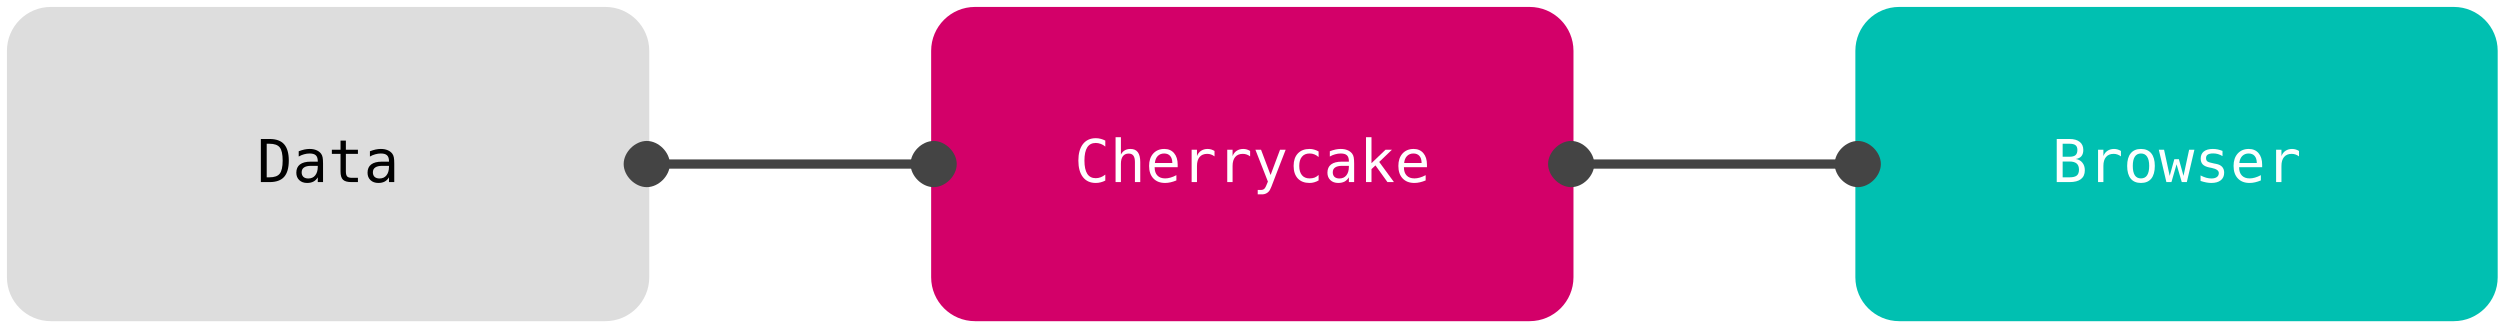
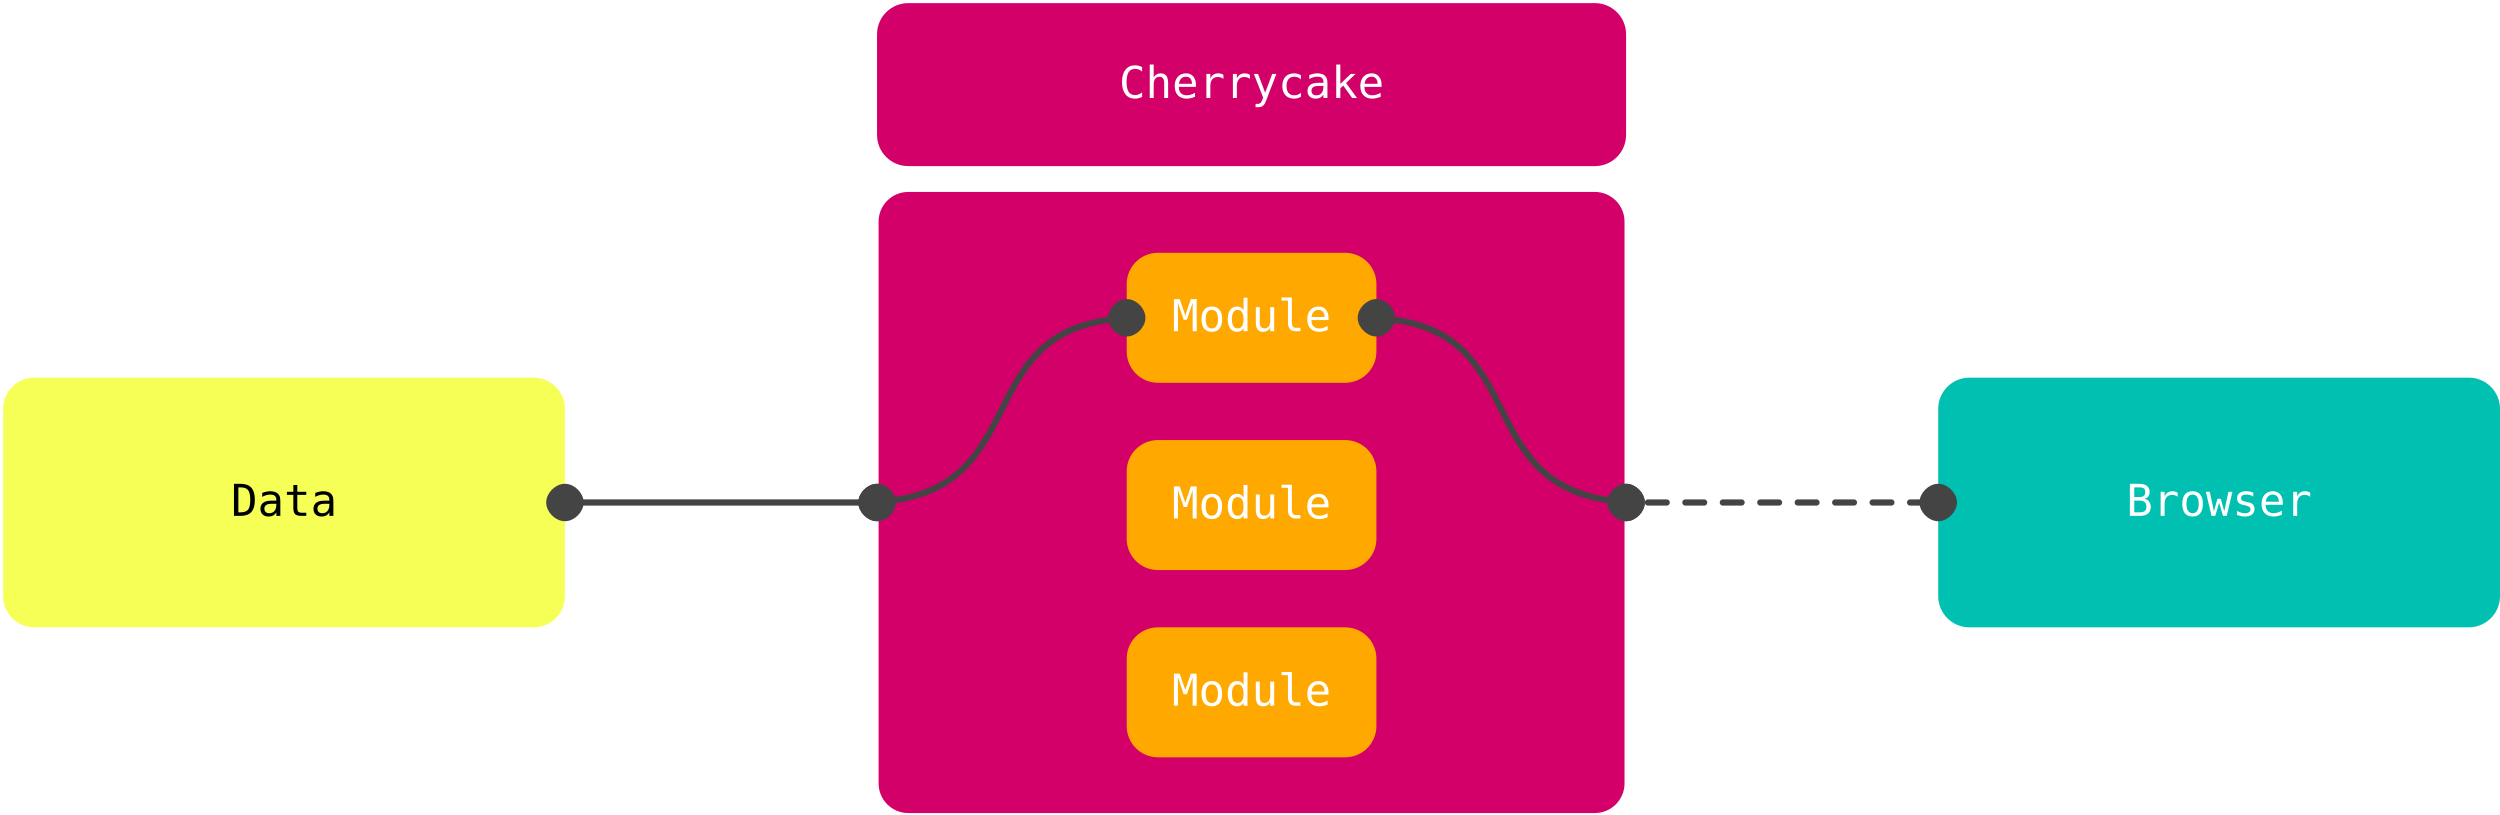
- <svg xmlns="http://www.w3.org/2000/svg" xmlns:xlink="http://www.w3.org/1999/xlink" width="541pt" height="70pt" viewBox="0 0 541 70" version="1.1">
+ <svg xmlns="http://www.w3.org/2000/svg" xmlns:xlink="http://www.w3.org/1999/xlink" width="801pt" height="261pt" viewBox="0 0 801 261" version="1.1">
  <defs>
    <g>
      <symbol overflow="visible" id="glyph0-0">
-         <path style="stroke:none;" d="M 0.656 2.266 L 0.656 -9.016 L 7.047 -9.016 L 7.047 2.266 Z M 1.375 1.547 L 6.344 1.547 L 6.344 -8.297 L 1.375 -8.297 Z M 1.375 1.547 " />
+         <path style="stroke:none;" d="M 0.719 2.5 L 0.719 -9.953 L 7.766 -9.953 L 7.766 2.5 Z M 1.516 1.703 L 6.984 1.703 L 6.984 -9.156 L 1.516 -9.156 Z M 1.516 1.703 " />
      </symbol>
      <symbol overflow="visible" id="glyph0-1">
-         <path style="stroke:none;" d="M 2.312 -4.453 L 2.312 -1.031 L 3.797 -1.031 C 4.535 -1.031 5.062 -1.16 5.375 -1.422 C 5.688 -1.68 5.844 -2.102 5.844 -2.688 C 5.844 -3.289 5.676 -3.734 5.344 -4.016 C 5.008 -4.305 4.492 -4.453 3.797 -4.453 Z M 2.312 -8.297 L 2.312 -5.484 L 3.781 -5.484 C 4.383 -5.484 4.82 -5.598 5.094 -5.828 C 5.363 -6.066 5.5 -6.441 5.5 -6.953 C 5.5 -7.43 5.363 -7.773 5.094 -7.984 C 4.832 -8.191 4.395 -8.297 3.781 -8.297 Z M 1.031 -9.328 L 3.797 -9.328 C 4.754 -9.328 5.488 -9.117 6 -8.703 C 6.52 -8.297 6.781 -7.711 6.781 -6.953 C 6.781 -6.391 6.645 -5.941 6.375 -5.609 C 6.102 -5.285 5.691 -5.082 5.141 -5 C 5.754 -4.906 6.234 -4.641 6.578 -4.203 C 6.93 -3.773 7.109 -3.227 7.109 -2.562 C 7.109 -1.719 6.828 -1.078 6.266 -0.641 C 5.711 -0.211 4.891 0 3.797 0 L 1.031 0 Z M 1.031 -9.328 " />
+         <path style="stroke:none;" d="M 2.547 -4.906 L 2.547 -1.141 L 4.188 -1.141 C 5 -1.141 5.578 -1.281 5.922 -1.562 C 6.266 -1.844 6.438 -2.312 6.438 -2.969 C 6.438 -3.633 6.254 -4.125 5.891 -4.438 C 5.523 -4.75 4.957 -4.906 4.188 -4.906 Z M 2.547 -9.141 L 2.547 -6.047 L 4.156 -6.047 C 4.832 -6.047 5.316 -6.172 5.609 -6.422 C 5.91 -6.68 6.062 -7.098 6.062 -7.672 C 6.062 -8.191 5.914 -8.566 5.625 -8.797 C 5.332 -9.023 4.844 -9.141 4.156 -9.141 Z M 1.141 -10.281 L 4.188 -10.281 C 5.238 -10.281 6.047 -10.051 6.609 -9.594 C 7.18 -9.145 7.469 -8.504 7.469 -7.672 C 7.469 -7.047 7.316 -6.551 7.016 -6.188 C 6.723 -5.82 6.273 -5.594 5.672 -5.5 C 6.348 -5.406 6.875 -5.117 7.25 -4.641 C 7.633 -4.16 7.828 -3.555 7.828 -2.828 C 7.828 -1.891 7.52 -1.18 6.906 -0.703 C 6.301 -0.234 5.395 0 4.188 0 L 1.141 0 Z M 1.141 -10.281 " />
      </symbol>
      <symbol overflow="visible" id="glyph0-2">
-         <path style="stroke:none;" d="M 7.219 -5.562 C 6.969 -5.75 6.719 -5.883 6.469 -5.969 C 6.219 -6.062 5.938 -6.109 5.625 -6.109 C 4.914 -6.109 4.367 -5.879 3.984 -5.422 C 3.609 -4.973 3.422 -4.328 3.422 -3.484 L 3.422 0 L 2.266 0 L 2.266 -7 L 3.422 -7 L 3.422 -5.625 C 3.609 -6.125 3.898 -6.504 4.297 -6.766 C 4.703 -7.035 5.176 -7.172 5.719 -7.172 C 6 -7.172 6.258 -7.133 6.5 -7.062 C 6.75 -6.988 6.988 -6.879 7.219 -6.734 Z M 7.219 -5.562 " />
+         <path style="stroke:none;" d="M 7.953 -6.125 C 7.68 -6.332 7.406 -6.484 7.125 -6.578 C 6.844 -6.68 6.535 -6.734 6.203 -6.734 C 5.41 -6.734 4.805 -6.484 4.391 -5.984 C 3.973 -5.492 3.766 -4.781 3.766 -3.844 L 3.766 0 L 2.5 0 L 2.5 -7.719 L 3.766 -7.719 L 3.766 -6.203 C 3.973 -6.754 4.297 -7.176 4.734 -7.469 C 5.18 -7.758 5.703 -7.906 6.297 -7.906 C 6.609 -7.906 6.898 -7.863 7.172 -7.781 C 7.441 -7.707 7.703 -7.586 7.953 -7.422 Z M 7.953 -6.125 " />
      </symbol>
      <symbol overflow="visible" id="glyph0-3">
-         <path style="stroke:none;" d="M 3.844 -6.188 C 3.258 -6.188 2.816 -5.957 2.516 -5.5 C 2.223 -5.051 2.078 -4.383 2.078 -3.5 C 2.078 -2.602 2.223 -1.926 2.516 -1.469 C 2.816 -1.02 3.258 -0.797 3.844 -0.797 C 4.438 -0.797 4.879 -1.02 5.172 -1.469 C 5.473 -1.926 5.625 -2.602 5.625 -3.5 C 5.625 -4.383 5.473 -5.051 5.172 -5.5 C 4.879 -5.957 4.438 -6.188 3.844 -6.188 Z M 3.844 -7.172 C 4.82 -7.172 5.566 -6.852 6.078 -6.219 C 6.586 -5.594 6.844 -4.688 6.844 -3.5 C 6.844 -2.301 6.586 -1.383 6.078 -0.75 C 5.566 -0.125 4.82 0.188 3.844 0.188 C 2.875 0.188 2.133 -0.125 1.625 -0.75 C 1.113 -1.383 0.859 -2.301 0.859 -3.5 C 0.859 -4.688 1.113 -5.594 1.625 -6.219 C 2.133 -6.852 2.875 -7.172 3.844 -7.172 Z M 3.844 -7.172 " />
+         <path style="stroke:none;" d="M 4.25 -6.828 C 3.602 -6.828 3.113 -6.578 2.781 -6.078 C 2.445 -5.578 2.281 -4.832 2.281 -3.844 C 2.281 -2.875 2.445 -2.133 2.781 -1.625 C 3.113 -1.125 3.602 -0.875 4.25 -0.875 C 4.895 -0.875 5.379 -1.125 5.703 -1.625 C 6.035 -2.133 6.203 -2.875 6.203 -3.844 C 6.203 -4.832 6.035 -5.578 5.703 -6.078 C 5.379 -6.578 4.895 -6.828 4.25 -6.828 Z M 4.25 -7.906 C 5.312 -7.906 6.125 -7.555 6.688 -6.859 C 7.258 -6.172 7.547 -5.164 7.547 -3.844 C 7.547 -2.531 7.266 -1.523 6.703 -0.828 C 6.141 -0.141 5.32 0.203 4.25 0.203 C 3.176 0.203 2.352 -0.141 1.781 -0.828 C 1.219 -1.523 0.938 -2.531 0.938 -3.844 C 0.938 -5.164 1.219 -6.172 1.781 -6.859 C 2.352 -7.555 3.176 -7.906 4.25 -7.906 Z M 4.25 -7.906 " />
      </symbol>
      <symbol overflow="visible" id="glyph0-4">
-         <path style="stroke:none;" d="M 0 -7 L 1.141 -7 L 2.359 -1.344 L 3.359 -4.953 L 4.344 -4.953 L 5.344 -1.344 L 6.562 -7 L 7.703 -7 L 6.062 0 L 4.969 0 L 3.844 -3.844 L 2.734 0 L 1.641 0 Z M 0 -7 " />
+         <path style="stroke:none;" d="M 0 -7.719 L 1.25 -7.719 L 2.594 -1.484 L 3.703 -5.469 L 4.781 -5.469 L 5.891 -1.484 L 7.234 -7.719 L 8.5 -7.719 L 6.688 0 L 5.484 0 L 4.25 -4.234 L 3.016 0 L 1.812 0 Z M 0 -7.719 " />
      </symbol>
      <symbol overflow="visible" id="glyph0-5">
-         <path style="stroke:none;" d="M 6.078 -6.75 L 6.078 -5.625 C 5.754 -5.82 5.426 -5.969 5.094 -6.062 C 4.758 -6.156 4.414 -6.203 4.062 -6.203 C 3.539 -6.203 3.148 -6.117 2.891 -5.953 C 2.641 -5.785 2.516 -5.531 2.516 -5.188 C 2.516 -4.875 2.609 -4.641 2.797 -4.484 C 2.992 -4.328 3.473 -4.176 4.234 -4.031 L 4.703 -3.938 C 5.273 -3.832 5.707 -3.617 6 -3.297 C 6.289 -2.973 6.438 -2.551 6.438 -2.031 C 6.438 -1.332 6.191 -0.785 5.703 -0.391 C 5.211 -0.004 4.531 0.188 3.656 0.188 C 3.301 0.188 2.938 0.148 2.562 0.078 C 2.188 0.004 1.773 -0.102 1.328 -0.25 L 1.328 -1.438 C 1.754 -1.219 2.164 -1.051 2.562 -0.938 C 2.957 -0.832 3.328 -0.781 3.672 -0.781 C 4.18 -0.781 4.578 -0.883 4.859 -1.094 C 5.141 -1.301 5.281 -1.586 5.281 -1.953 C 5.281 -2.484 4.77 -2.852 3.75 -3.062 L 3.688 -3.078 L 3.266 -3.156 C 2.598 -3.289 2.113 -3.508 1.812 -3.812 C 1.508 -4.125 1.359 -4.539 1.359 -5.062 C 1.359 -5.738 1.582 -6.258 2.031 -6.625 C 2.488 -6.988 3.141 -7.172 3.984 -7.172 C 4.359 -7.172 4.719 -7.133 5.062 -7.062 C 5.406 -6.988 5.742 -6.883 6.078 -6.75 Z M 6.078 -6.75 " />
+         <path style="stroke:none;" d="M 6.703 -7.453 L 6.703 -6.203 C 6.336 -6.422 5.973 -6.582 5.609 -6.688 C 5.242 -6.789 4.867 -6.844 4.484 -6.844 C 3.91 -6.844 3.484 -6.75 3.203 -6.562 C 2.922 -6.375 2.781 -6.094 2.781 -5.719 C 2.781 -5.363 2.883 -5.102 3.094 -4.938 C 3.301 -4.77 3.828 -4.602 4.672 -4.438 L 5.188 -4.344 C 5.812 -4.227 6.285 -3.988 6.609 -3.625 C 6.93 -3.27 7.094 -2.805 7.094 -2.234 C 7.094 -1.473 6.82 -0.875 6.281 -0.438 C 5.738 -0.008 4.984 0.203 4.016 0.203 C 3.641 0.203 3.242 0.16 2.828 0.078 C 2.41 -0.004 1.957 -0.125 1.469 -0.281 L 1.469 -1.594 C 1.938 -1.344 2.383 -1.156 2.812 -1.031 C 3.25 -0.914 3.66 -0.859 4.047 -0.859 C 4.609 -0.859 5.039 -0.973 5.344 -1.203 C 5.656 -1.43 5.812 -1.75 5.812 -2.156 C 5.812 -2.738 5.25 -3.145 4.125 -3.375 L 4.078 -3.391 L 3.594 -3.484 C 2.863 -3.629 2.332 -3.867 2 -4.203 C 1.664 -4.547 1.5 -5.008 1.5 -5.594 C 1.5 -6.332 1.75 -6.898 2.25 -7.297 C 2.75 -7.703 3.461 -7.906 4.391 -7.906 C 4.805 -7.906 5.203 -7.863 5.578 -7.781 C 5.961 -7.707 6.336 -7.598 6.703 -7.453 Z M 6.703 -7.453 " />
      </symbol>
      <symbol overflow="visible" id="glyph0-6">
-         <path style="stroke:none;" d="M 6.953 -3.781 L 6.953 -3.219 L 1.969 -3.219 L 1.969 -3.188 C 1.969 -2.426 2.164 -1.836 2.562 -1.422 C 2.957 -1.004 3.52 -0.797 4.25 -0.797 C 4.613 -0.797 4.992 -0.852 5.391 -0.969 C 5.797 -1.082 6.223 -1.258 6.672 -1.5 L 6.672 -0.359 C 6.242 -0.18 5.828 -0.047 5.422 0.047 C 5.016 0.141 4.617 0.188 4.234 0.188 C 3.148 0.188 2.301 -0.141 1.688 -0.797 C 1.07 -1.453 0.766 -2.352 0.766 -3.5 C 0.766 -4.613 1.062 -5.504 1.656 -6.172 C 2.258 -6.836 3.062 -7.172 4.062 -7.172 C 4.957 -7.172 5.66 -6.867 6.172 -6.266 C 6.691 -5.66 6.953 -4.832 6.953 -3.781 Z M 5.797 -4.125 C 5.785 -4.801 5.629 -5.312 5.328 -5.656 C 5.023 -6.008 4.586 -6.188 4.016 -6.188 C 3.461 -6.188 3.004 -6.004 2.641 -5.641 C 2.285 -5.273 2.078 -4.77 2.016 -4.125 Z M 5.797 -4.125 " />
+         <path style="stroke:none;" d="M 7.656 -4.172 L 7.656 -3.562 L 2.172 -3.562 L 2.172 -3.516 C 2.172 -2.672 2.391 -2.02 2.828 -1.562 C 3.266 -1.102 3.883 -0.875 4.688 -0.875 C 5.094 -0.875 5.516 -0.938 5.953 -1.062 C 6.391 -1.195 6.859 -1.395 7.359 -1.656 L 7.359 -0.391 C 6.879 -0.191 6.414 -0.047 5.969 0.047 C 5.52 0.148 5.086 0.203 4.672 0.203 C 3.473 0.203 2.535 -0.156 1.859 -0.875 C 1.18 -1.594 0.844 -2.582 0.844 -3.844 C 0.844 -5.082 1.172 -6.066 1.828 -6.797 C 2.492 -7.535 3.379 -7.906 4.484 -7.906 C 5.461 -7.906 6.234 -7.57 6.797 -6.906 C 7.367 -6.238 7.656 -5.328 7.656 -4.172 Z M 6.391 -4.547 C 6.367 -5.285 6.191 -5.848 5.859 -6.234 C 5.523 -6.629 5.051 -6.828 4.438 -6.828 C 3.82 -6.828 3.316 -6.625 2.922 -6.219 C 2.523 -5.812 2.289 -5.254 2.219 -4.547 Z M 6.391 -4.547 " />
      </symbol>
      <symbol overflow="visible" id="glyph0-7">
-         <path style="stroke:none;" d="M 2.719 -1.031 C 3.781 -1.031 4.52 -1.289 4.938 -1.812 C 5.363 -2.344 5.578 -3.289 5.578 -4.656 C 5.578 -6.031 5.367 -6.977 4.953 -7.5 C 4.535 -8.031 3.789 -8.297 2.719 -8.297 L 2.125 -8.297 L 2.125 -1.031 Z M 2.75 -9.328 C 4.176 -9.328 5.223 -8.945 5.891 -8.188 C 6.566 -7.426 6.906 -6.25 6.906 -4.656 C 6.906 -3.062 6.566 -1.883 5.891 -1.125 C 5.223 -0.375 4.176 0 2.75 0 L 0.859 0 L 0.859 -9.328 Z M 2.75 -9.328 " />
+         <path style="stroke:none;" d="M 3 -1.141 C 4.176 -1.141 4.992 -1.426 5.453 -2 C 5.922 -2.582 6.156 -3.625 6.156 -5.125 C 6.156 -6.645 5.922 -7.691 5.453 -8.266 C 4.992 -8.848 4.176 -9.141 3 -9.141 L 2.344 -9.141 L 2.344 -1.141 Z M 3.031 -10.281 C 4.602 -10.281 5.758 -9.863 6.5 -9.031 C 7.25 -8.195 7.625 -6.895 7.625 -5.125 C 7.625 -3.375 7.25 -2.082 6.5 -1.25 C 5.758 -0.414 4.602 0 3.031 0 L 0.938 0 L 0.938 -10.281 Z M 3.031 -10.281 " />
      </symbol>
      <symbol overflow="visible" id="glyph0-8">
-         <path style="stroke:none;" d="M 4.391 -3.516 L 4 -3.516 C 3.332 -3.516 2.828 -3.395 2.484 -3.156 C 2.148 -2.926 1.984 -2.578 1.984 -2.109 C 1.984 -1.691 2.109 -1.363 2.359 -1.125 C 2.617 -0.895 2.973 -0.781 3.422 -0.781 C 4.055 -0.781 4.551 -1 4.906 -1.438 C 5.27 -1.875 5.457 -2.484 5.469 -3.266 L 5.469 -3.516 Z M 6.609 -4 L 6.609 0 L 5.469 0 L 5.469 -1.031 C 5.219 -0.613 4.906 -0.305 4.531 -0.109 C 4.156 0.086 3.703 0.188 3.172 0.188 C 2.461 0.188 1.895 -0.016 1.469 -0.422 C 1.039 -0.828 0.828 -1.363 0.828 -2.031 C 0.828 -2.812 1.086 -3.406 1.609 -3.812 C 2.141 -4.219 2.91 -4.422 3.922 -4.422 L 5.469 -4.422 L 5.469 -4.594 C 5.457 -5.156 5.312 -5.562 5.031 -5.812 C 4.758 -6.062 4.316 -6.188 3.703 -6.188 C 3.305 -6.188 2.906 -6.129 2.5 -6.016 C 2.102 -5.91 1.719 -5.75 1.344 -5.531 L 1.344 -6.672 C 1.77 -6.836 2.176 -6.961 2.562 -7.047 C 2.957 -7.129 3.336 -7.172 3.703 -7.172 C 4.273 -7.172 4.766 -7.082 5.172 -6.906 C 5.586 -6.738 5.926 -6.484 6.188 -6.141 C 6.344 -5.93 6.453 -5.672 6.516 -5.359 C 6.578 -5.055 6.609 -4.602 6.609 -4 Z M 6.609 -4 " />
+         <path style="stroke:none;" d="M 4.844 -3.875 L 4.422 -3.875 C 3.68 -3.875 3.125 -3.742 2.75 -3.484 C 2.375 -3.223 2.188 -2.836 2.188 -2.328 C 2.188 -1.859 2.328 -1.492 2.609 -1.234 C 2.891 -0.984 3.273 -0.859 3.766 -0.859 C 4.461 -0.859 5.008 -1.098 5.406 -1.578 C 5.812 -2.066 6.016 -2.738 6.016 -3.594 L 6.016 -3.875 Z M 7.297 -4.406 L 7.297 0 L 6.016 0 L 6.016 -1.141 C 5.742 -0.68 5.398 -0.344 4.984 -0.125 C 4.578 0.094 4.082 0.203 3.5 0.203 C 2.719 0.203 2.094 -0.016 1.625 -0.453 C 1.156 -0.898 0.922 -1.5 0.922 -2.25 C 0.922 -3.102 1.207 -3.754 1.781 -4.203 C 2.352 -4.648 3.195 -4.875 4.312 -4.875 L 6.016 -4.875 L 6.016 -5.078 C 6.016 -5.691 5.859 -6.133 5.547 -6.406 C 5.242 -6.688 4.754 -6.828 4.078 -6.828 C 3.648 -6.828 3.211 -6.766 2.766 -6.641 C 2.328 -6.516 1.898 -6.332 1.484 -6.094 L 1.484 -7.359 C 1.953 -7.547 2.398 -7.68 2.828 -7.766 C 3.254 -7.859 3.672 -7.906 4.078 -7.906 C 4.711 -7.906 5.254 -7.812 5.703 -7.625 C 6.16 -7.438 6.531 -7.148 6.812 -6.766 C 6.988 -6.535 7.113 -6.254 7.188 -5.922 C 7.258 -5.586 7.297 -5.082 7.297 -4.406 Z M 7.297 -4.406 " />
      </symbol>
      <symbol overflow="visible" id="glyph0-9">
-         <path style="stroke:none;" d="M 3.844 -8.984 L 3.844 -7 L 6.453 -7 L 6.453 -6.109 L 3.844 -6.109 L 3.844 -2.312 C 3.844 -1.789 3.938 -1.426 4.125 -1.219 C 4.32 -1.02 4.664 -0.922 5.156 -0.922 L 6.453 -0.922 L 6.453 0 L 5.047 0 C 4.18 0 3.57 -0.172 3.219 -0.516 C 2.863 -0.859 2.688 -1.457 2.688 -2.312 L 2.688 -6.109 L 0.812 -6.109 L 0.812 -7 L 2.688 -7 L 2.688 -8.984 Z M 3.844 -8.984 " />
+         <path style="stroke:none;" d="M 4.234 -9.906 L 4.234 -7.719 L 7.109 -7.719 L 7.109 -6.734 L 4.234 -6.734 L 4.234 -2.547 C 4.234 -1.973 4.336 -1.57 4.547 -1.344 C 4.766 -1.125 5.145 -1.016 5.688 -1.016 L 7.109 -1.016 L 7.109 0 L 5.562 0 C 4.613 0 3.941 -0.188 3.547 -0.562 C 3.16 -0.945 2.969 -1.609 2.969 -2.547 L 2.969 -6.734 L 0.906 -6.734 L 0.906 -7.719 L 2.969 -7.719 L 2.969 -9.906 Z M 4.234 -9.906 " />
      </symbol>
      <symbol overflow="visible" id="glyph0-10">
-         <path style="stroke:none;" d="M 6.703 -0.328 C 6.379 -0.16 6.051 -0.035 5.719 0.047 C 5.383 0.141 5.023 0.188 4.641 0.188 C 3.441 0.188 2.516 -0.234 1.859 -1.078 C 1.203 -1.93 0.875 -3.125 0.875 -4.656 C 0.875 -6.176 1.203 -7.363 1.859 -8.219 C 2.523 -9.07 3.453 -9.5 4.641 -9.5 C 5.023 -9.5 5.383 -9.453 5.719 -9.359 C 6.051 -9.273 6.379 -9.148 6.703 -8.984 L 6.703 -7.688 C 6.398 -7.945 6.07 -8.141 5.719 -8.266 C 5.363 -8.398 5.004 -8.469 4.641 -8.469 C 3.816 -8.469 3.203 -8.148 2.797 -7.516 C 2.391 -6.891 2.188 -5.938 2.188 -4.656 C 2.188 -3.383 2.391 -2.43 2.797 -1.797 C 3.203 -1.16 3.816 -0.844 4.641 -0.844 C 5.004 -0.844 5.363 -0.91 5.719 -1.047 C 6.07 -1.18 6.398 -1.375 6.703 -1.625 Z M 6.703 -0.328 " />
+         <path style="stroke:none;" d="M 7.391 -0.359 C 7.035 -0.172 6.672 -0.031 6.297 0.062 C 5.93 0.156 5.539 0.203 5.125 0.203 C 3.801 0.203 2.773 -0.258 2.047 -1.188 C 1.316 -2.125 0.953 -3.438 0.953 -5.125 C 0.953 -6.812 1.316 -8.125 2.047 -9.062 C 2.785 -10 3.812 -10.469 5.125 -10.469 C 5.539 -10.469 5.93 -10.422 6.297 -10.328 C 6.672 -10.234 7.035 -10.094 7.391 -9.906 L 7.391 -8.484 C 7.047 -8.766 6.68 -8.977 6.297 -9.125 C 5.91 -9.27 5.52 -9.344 5.125 -9.344 C 4.219 -9.344 3.535 -8.992 3.078 -8.297 C 2.629 -7.598 2.406 -6.539 2.406 -5.125 C 2.406 -3.727 2.629 -2.68 3.078 -1.984 C 3.535 -1.285 4.219 -0.938 5.125 -0.938 C 5.52 -0.938 5.91 -1.008 6.297 -1.156 C 6.691 -1.301 7.055 -1.516 7.391 -1.797 Z M 7.391 -0.359 " />
      </symbol>
      <symbol overflow="visible" id="glyph0-11">
-         <path style="stroke:none;" d="M 6.562 -4.344 L 6.562 0 L 5.406 0 L 5.406 -4.344 C 5.406 -4.969 5.297 -5.426 5.078 -5.719 C 4.859 -6.02 4.516 -6.172 4.047 -6.172 C 3.504 -6.172 3.086 -5.977 2.797 -5.594 C 2.516 -5.219 2.375 -4.672 2.375 -3.953 L 2.375 0 L 1.219 0 L 1.219 -9.719 L 2.375 -9.719 L 2.375 -5.953 C 2.57 -6.348 2.844 -6.648 3.188 -6.859 C 3.539 -7.066 3.957 -7.172 4.438 -7.172 C 5.156 -7.172 5.688 -6.938 6.031 -6.469 C 6.383 -6 6.562 -5.289 6.562 -4.344 Z M 6.562 -4.344 " />
+         <path style="stroke:none;" d="M 7.234 -4.781 L 7.234 0 L 5.969 0 L 5.969 -4.781 C 5.969 -5.477 5.844 -5.988 5.594 -6.312 C 5.352 -6.633 4.973 -6.797 4.453 -6.797 C 3.859 -6.797 3.398 -6.582 3.078 -6.156 C 2.766 -5.738 2.609 -5.141 2.609 -4.359 L 2.609 0 L 1.344 0 L 1.344 -10.719 L 2.609 -10.719 L 2.609 -6.562 C 2.836 -7 3.145 -7.332 3.531 -7.562 C 3.914 -7.789 4.367 -7.906 4.891 -7.906 C 5.68 -7.906 6.27 -7.645 6.656 -7.125 C 7.039 -6.613 7.234 -5.832 7.234 -4.781 Z M 7.234 -4.781 " />
      </symbol>
      <symbol overflow="visible" id="glyph0-12">
-         <path style="stroke:none;" d="M 5.359 -2.25 C 5.172 -1.758 4.926 -1.117 4.625 -0.328 C 4.219 0.773 3.941 1.445 3.797 1.688 C 3.609 2.008 3.367 2.25 3.078 2.406 C 2.797 2.57 2.461 2.656 2.078 2.656 L 1.156 2.656 L 1.156 1.703 L 1.828 1.703 C 2.172 1.703 2.438 1.602 2.625 1.406 C 2.812 1.207 3.055 0.703 3.359 -0.109 L 0.656 -7 L 1.875 -7 L 3.938 -1.531 L 5.984 -7 L 7.203 -7 Z M 5.359 -2.25 " />
+         <path style="stroke:none;" d="M 5.906 -2.484 C 5.695 -1.941 5.43 -1.234 5.109 -0.359 C 4.648 0.848 4.344 1.586 4.188 1.859 C 3.977 2.211 3.711 2.477 3.391 2.656 C 3.078 2.844 2.707 2.938 2.281 2.938 L 1.266 2.938 L 1.266 1.875 L 2.016 1.875 C 2.391 1.875 2.68 1.766 2.891 1.547 C 3.098 1.328 3.367 0.77 3.703 -0.125 L 0.719 -7.719 L 2.062 -7.719 L 4.344 -1.688 L 6.594 -7.719 L 7.938 -7.719 Z M 5.906 -2.484 " />
      </symbol>
      <symbol overflow="visible" id="glyph0-13">
-         <path style="stroke:none;" d="M 6.625 -0.359 C 6.32 -0.18 6.004 -0.047 5.672 0.047 C 5.348 0.141 5.016 0.188 4.672 0.188 C 3.586 0.188 2.738 -0.133 2.125 -0.781 C 1.52 -1.438 1.219 -2.344 1.219 -3.5 C 1.219 -4.645 1.52 -5.539 2.125 -6.188 C 2.738 -6.844 3.586 -7.172 4.672 -7.172 C 5.016 -7.172 5.344 -7.125 5.656 -7.031 C 5.977 -6.945 6.301 -6.812 6.625 -6.625 L 6.625 -5.422 C 6.32 -5.691 6.016 -5.883 5.703 -6 C 5.398 -6.125 5.055 -6.188 4.672 -6.188 C 3.953 -6.188 3.398 -5.953 3.016 -5.484 C 2.629 -5.023 2.438 -4.363 2.438 -3.5 C 2.438 -2.633 2.629 -1.969 3.016 -1.5 C 3.398 -1.031 3.953 -0.797 4.672 -0.797 C 5.078 -0.797 5.438 -0.852 5.75 -0.969 C 6.062 -1.094 6.352 -1.285 6.625 -1.547 Z M 6.625 -0.359 " />
+         <path style="stroke:none;" d="M 7.312 -0.391 C 6.969 -0.191 6.613 -0.047 6.25 0.047 C 5.895 0.148 5.531 0.203 5.156 0.203 C 3.957 0.203 3.02 -0.156 2.344 -0.875 C 1.676 -1.594 1.344 -2.582 1.344 -3.844 C 1.344 -5.113 1.676 -6.109 2.344 -6.828 C 3.02 -7.547 3.957 -7.906 5.156 -7.906 C 5.531 -7.906 5.891 -7.852 6.234 -7.75 C 6.586 -7.656 6.945 -7.508 7.312 -7.312 L 7.312 -5.984 C 6.977 -6.273 6.641 -6.488 6.297 -6.625 C 5.961 -6.758 5.582 -6.828 5.156 -6.828 C 4.363 -6.828 3.754 -6.566 3.328 -6.047 C 2.898 -5.535 2.688 -4.801 2.688 -3.844 C 2.688 -2.895 2.898 -2.16 3.328 -1.641 C 3.754 -1.129 4.363 -0.875 5.156 -0.875 C 5.594 -0.875 5.984 -0.941 6.328 -1.078 C 6.68 -1.211 7.008 -1.422 7.312 -1.703 Z M 7.312 -0.391 " />
      </symbol>
      <symbol overflow="visible" id="glyph0-14">
-         <path style="stroke:none;" d="M 1.469 -9.719 L 2.656 -9.719 L 2.656 -4.094 L 5.688 -7 L 7.078 -7 L 4.328 -4.359 L 7.516 0 L 6.109 0 L 3.516 -3.609 L 2.656 -2.812 L 2.656 0 L 1.469 0 Z M 1.469 -9.719 " />
+         <path style="stroke:none;" d="M 1.625 -10.719 L 2.938 -10.719 L 2.938 -4.516 L 6.266 -7.719 L 7.812 -7.719 L 4.766 -4.812 L 8.281 0 L 6.734 0 L 3.875 -3.984 L 2.938 -3.094 L 2.938 0 L 1.625 0 Z M 1.625 -10.719 " />
+       </symbol>
+       <symbol overflow="visible" id="glyph0-15">
+         <path style="stroke:none;" d="M 0.594 -10.281 L 2.453 -10.281 L 4.234 -5.047 L 6.016 -10.281 L 7.891 -10.281 L 7.891 0 L 6.594 0 L 6.594 -9.094 L 4.766 -3.672 L 3.719 -3.672 L 1.875 -9.094 L 1.875 0 L 0.594 0 Z M 0.594 -10.281 " />
+       </symbol>
+       <symbol overflow="visible" id="glyph0-16">
+         <path style="stroke:none;" d="M 5.906 -6.734 L 5.906 -10.719 L 7.172 -10.719 L 7.172 0 L 5.906 0 L 5.906 -0.969 C 5.695 -0.594 5.414 -0.301 5.062 -0.094 C 4.719 0.102 4.312 0.203 3.844 0.203 C 2.914 0.203 2.18 -0.156 1.641 -0.875 C 1.109 -1.602 0.844 -2.602 0.844 -3.875 C 0.844 -5.133 1.109 -6.117 1.641 -6.828 C 2.18 -7.547 2.914 -7.906 3.844 -7.906 C 4.312 -7.906 4.723 -7.801 5.078 -7.594 C 5.43 -7.395 5.707 -7.109 5.906 -6.734 Z M 2.188 -3.844 C 2.188 -2.863 2.344 -2.125 2.656 -1.625 C 2.969 -1.125 3.426 -0.875 4.031 -0.875 C 4.645 -0.875 5.109 -1.125 5.422 -1.625 C 5.742 -2.133 5.906 -2.875 5.906 -3.844 C 5.906 -4.82 5.742 -5.562 5.422 -6.062 C 5.109 -6.57 4.645 -6.828 4.031 -6.828 C 3.426 -6.828 2.969 -6.578 2.656 -6.078 C 2.344 -5.578 2.188 -4.832 2.188 -3.844 Z M 2.188 -3.844 " />
+       </symbol>
+       <symbol overflow="visible" id="glyph0-17">
+         <path style="stroke:none;" d="M 1.344 -2.922 L 1.344 -7.703 L 2.609 -7.703 L 2.609 -2.922 C 2.609 -2.223 2.727 -1.711 2.969 -1.391 C 3.219 -1.066 3.602 -0.906 4.125 -0.906 C 4.719 -0.906 5.172 -1.113 5.484 -1.531 C 5.805 -1.945 5.969 -2.551 5.969 -3.344 L 5.969 -7.703 L 7.234 -7.703 L 7.234 0 L 5.969 0 L 5.969 -1.156 C 5.738 -0.707 5.43 -0.367 5.047 -0.141 C 4.66 0.086 4.207 0.203 3.688 0.203 C 2.895 0.203 2.305 -0.051 1.922 -0.562 C 1.535 -1.082 1.344 -1.867 1.344 -2.922 Z M 1.344 -2.922 " />
+       </symbol>
+       <symbol overflow="visible" id="glyph0-18">
+         <path style="stroke:none;" d="M 4.406 -2.797 C 4.406 -2.223 4.508 -1.789 4.719 -1.5 C 4.926 -1.219 5.234 -1.078 5.641 -1.078 L 7.125 -1.078 L 7.125 0 L 5.516 0 C 4.754 0 4.164 -0.238 3.75 -0.719 C 3.344 -1.207 3.141 -1.898 3.141 -2.797 L 3.141 -9.797 L 1.109 -9.797 L 1.109 -10.797 L 4.406 -10.797 Z M 4.406 -2.797 " />
      </symbol>
    </g>
  </defs>
-   <g id="surface382994">
-     <rect x="0" y="0" width="541" height="70" style="fill:rgb(100%,100%,100%);fill-opacity:1;stroke:none;" />
-     <path style="fill-rule:evenodd;fill:rgb(0%,75.294%,69.412%);fill-opacity:1;stroke-width:0.05;stroke-linecap:butt;stroke-linejoin:miter;stroke:rgb(100%,100%,100%);stroke-opacity:1;stroke-miterlimit:10;" d="M 39.5 21 C 39.224 21 39 21.224 39 21.5 L 39 23.95 C 39 24.226 39.224 24.45 39.5 24.45 L 45.5 24.45 C 45.776 24.45 46 24.226 46 23.95 L 46 21.5 C 46 21.224 45.776 21 45.5 21 Z M 39.5 21 " transform="matrix(20,0,0,20,-379,-419)" />
+   <g id="surface775016">
+     <rect x="0" y="0" width="801" height="261" style="fill:rgb(100%,100%,100%);fill-opacity:1;stroke:none;" />
+     <path style=" stroke:none;fill-rule:evenodd;fill:rgb(0%,75.294%,69.412%);fill-opacity:1;" d="M 631 121 C 625.477 121 621 125.477 621 131 L 621 191 C 621 196.523 625.477 201 631 201 L 791 201 C 796.523 201 801 196.523 801 191 L 801 131 C 801 125.477 796.523 121 791 121 Z M 631 121 " />
    <g style="fill:rgb(100%,100%,100%);fill-opacity:1;">
-       <use xlink:href="#glyph0-1" x="444.047" y="39.404" />
-       <use xlink:href="#glyph0-2" x="451.753" y="39.404" />
-       <use xlink:href="#glyph0-3" x="459.459" y="39.404" />
-       <use xlink:href="#glyph0-4" x="467.165" y="39.404" />
-       <use xlink:href="#glyph0-5" x="474.872" y="39.404" />
-       <use xlink:href="#glyph0-6" x="482.578" y="39.404" />
-       <use xlink:href="#glyph0-2" x="490.284" y="39.404" />
+       <use xlink:href="#glyph0-1" x="681.273" y="165.294" />
+       <use xlink:href="#glyph0-2" x="689.769" y="165.294" />
+       <use xlink:href="#glyph0-3" x="698.265" y="165.294" />
+       <use xlink:href="#glyph0-4" x="706.761" y="165.294" />
+       <use xlink:href="#glyph0-5" x="715.257" y="165.294" />
+       <use xlink:href="#glyph0-6" x="723.753" y="165.294" />
+       <use xlink:href="#glyph0-2" x="732.248" y="165.294" />
    </g>
-     <path style="fill-rule:evenodd;fill:rgb(86.667%,86.667%,86.667%);fill-opacity:1;stroke-width:0.05;stroke-linecap:butt;stroke-linejoin:miter;stroke:rgb(100%,100%,100%);stroke-opacity:1;stroke-miterlimit:10;" d="M 19.5 21 C 19.224 21 19 21.224 19 21.5 L 19 23.95 C 19 24.226 19.224 24.45 19.5 24.45 L 25.5 24.45 C 25.776 24.45 26 24.226 26 23.95 L 26 21.5 C 26 21.224 25.776 21 25.5 21 Z M 19.5 21 " transform="matrix(20,0,0,20,-379,-419)" />
+     <path style=" stroke:none;fill-rule:evenodd;fill:rgb(96.078%,100%,33.725%);fill-opacity:1;" d="M 11 121 C 5.477 121 1 125.477 1 131 L 1 191 C 1 196.523 5.477 201 11 201 L 171 201 C 176.523 201 181 196.523 181 191 L 181 131 C 181 125.477 176.523 121 171 121 Z M 11 121 " />
    <g style="fill:rgb(0%,0%,0%);fill-opacity:1;">
-       <use xlink:href="#glyph0-7" x="55.59" y="39.404" />
-       <use xlink:href="#glyph0-8" x="63.296" y="39.404" />
-       <use xlink:href="#glyph0-9" x="71.002" y="39.404" />
-       <use xlink:href="#glyph0-8" x="78.708" y="39.404" />
+       <use xlink:href="#glyph0-7" x="74.027" y="165.294" />
+       <use xlink:href="#glyph0-8" x="82.523" y="165.294" />
+       <use xlink:href="#glyph0-9" x="91.019" y="165.294" />
+       <use xlink:href="#glyph0-8" x="99.515" y="165.294" />
    </g>
-     <path style="fill-rule:evenodd;fill:rgb(82.745%,0%,41.176%);fill-opacity:1;stroke-width:0.05;stroke-linecap:butt;stroke-linejoin:miter;stroke:rgb(100%,100%,100%);stroke-opacity:1;stroke-miterlimit:10;" d="M 29.5 21 C 29.224 21 29 21.224 29 21.5 L 29 23.95 C 29 24.226 29.224 24.45 29.5 24.45 L 35.5 24.45 C 35.776 24.45 36 24.226 36 23.95 L 36 21.5 C 36 21.224 35.776 21 35.5 21 Z M 29.5 21 " transform="matrix(20,0,0,20,-379,-419)" />
+     <path style="fill-rule:evenodd;fill:rgb(82.745%,0%,41.176%);fill-opacity:1;stroke-width:0.05;stroke-linecap:butt;stroke-linejoin:miter;stroke:rgb(100%,100%,100%);stroke-opacity:1;stroke-miterlimit:10;" d="M 27.5 18 C 27.224 18 27 18.224 27 18.5 L 27 27.5 C 27 27.776 27.224 28 27.5 28 L 38.5 28 C 38.776 28 39 27.776 39 27.5 L 39 18.5 C 39 18.224 38.776 18 38.5 18 Z M 27.5 18 " transform="matrix(20,0,0,20,-259,-299)" />
+     <path style="fill:none;stroke-width:0.1;stroke-linecap:butt;stroke-linejoin:miter;stroke:rgb(26.667%,26.667%,26.667%);stroke-opacity:1;stroke-miterlimit:10;" d="M 21.75 23 L 27.25 23 " transform="matrix(20,0,0,20,-259,-299)" />
+     <path style="fill-rule:evenodd;fill:rgb(26.667%,26.667%,26.667%);fill-opacity:1;stroke-width:0.1;stroke-linecap:butt;stroke-linejoin:miter;stroke:rgb(26.667%,26.667%,26.667%);stroke-opacity:1;stroke-miterlimit:10;" d="M 21.75 23 C 21.75 22.875 21.875 22.75 22 22.75 C 22.125 22.75 22.25 22.875 22.25 23 C 22.25 23.125 22.125 23.25 22 23.25 C 21.875 23.25 21.75 23.125 21.75 23 Z M 21.75 23 " transform="matrix(20,0,0,20,-259,-299)" />
+     <path style="fill-rule:evenodd;fill:rgb(26.667%,26.667%,26.667%);fill-opacity:1;stroke-width:0.1;stroke-linecap:butt;stroke-linejoin:miter;stroke:rgb(26.667%,26.667%,26.667%);stroke-opacity:1;stroke-miterlimit:10;" d="M 27.25 23 C 27.25 23.125 27.125 23.25 27 23.25 C 26.875 23.25 26.75 23.125 26.75 23 C 26.75 22.875 26.875 22.75 27 22.75 C 27.125 22.75 27.25 22.875 27.25 23 Z M 27.25 23 " transform="matrix(20,0,0,20,-259,-299)" />
+     <path style="fill:none;stroke-width:0.1;stroke-linecap:round;stroke-linejoin:miter;stroke:rgb(26.667%,26.667%,26.667%);stroke-opacity:1;stroke-dasharray:0.3,0.3;stroke-miterlimit:10;" d="M 38.75 23 L 44.25 23 " transform="matrix(20,0,0,20,-259,-299)" />
+     <path style="fill-rule:evenodd;fill:rgb(26.667%,26.667%,26.667%);fill-opacity:1;stroke-width:0.1;stroke-linecap:butt;stroke-linejoin:miter;stroke:rgb(26.667%,26.667%,26.667%);stroke-opacity:1;stroke-miterlimit:10;" d="M 38.75 23 C 38.75 22.875 38.875 22.75 39 22.75 C 39.125 22.75 39.25 22.875 39.25 23 C 39.25 23.125 39.125 23.25 39 23.25 C 38.875 23.25 38.75 23.125 38.75 23 Z M 38.75 23 " transform="matrix(20,0,0,20,-259,-299)" />
+     <path style="fill-rule:evenodd;fill:rgb(26.667%,26.667%,26.667%);fill-opacity:1;stroke-width:0.1;stroke-linecap:butt;stroke-linejoin:miter;stroke:rgb(26.667%,26.667%,26.667%);stroke-opacity:1;stroke-miterlimit:10;" d="M 44.25 23 C 44.25 23.125 44.125 23.25 44 23.25 C 43.875 23.25 43.75 23.125 43.75 23 C 43.75 22.875 43.875 22.75 44 22.75 C 44.125 22.75 44.25 22.875 44.25 23 Z M 44.25 23 " transform="matrix(20,0,0,20,-259,-299)" />
+     <path style=" stroke:none;fill-rule:evenodd;fill:rgb(82.745%,0%,41.176%);fill-opacity:1;" d="M 291 1 C 285.477 1 281 5.477 281 11 L 281 43.223 C 281 48.746 285.477 53.223 291 53.223 L 511 53.223 C 516.523 53.223 521 48.746 521 43.223 L 521 11 C 521 5.477 516.523 1 511 1 Z M 291 1 " />
    <g style="fill:rgb(100%,100%,100%);fill-opacity:1;">
-       <use xlink:href="#glyph0-10" x="232.484" y="39.404" />
-       <use xlink:href="#glyph0-11" x="240.191" y="39.404" />
-       <use xlink:href="#glyph0-6" x="247.897" y="39.404" />
-       <use xlink:href="#glyph0-2" x="255.603" y="39.404" />
-       <use xlink:href="#glyph0-2" x="263.309" y="39.404" />
-       <use xlink:href="#glyph0-12" x="271.015" y="39.404" />
-       <use xlink:href="#glyph0-13" x="278.721" y="39.404" />
-       <use xlink:href="#glyph0-8" x="286.428" y="39.404" />
-       <use xlink:href="#glyph0-14" x="294.134" y="39.404" />
-       <use xlink:href="#glyph0-6" x="301.84" y="39.404" />
+       <use xlink:href="#glyph0-10" x="358.539" y="31.403" />
+       <use xlink:href="#glyph0-11" x="367.035" y="31.403" />
+       <use xlink:href="#glyph0-6" x="375.531" y="31.403" />
+       <use xlink:href="#glyph0-2" x="384.027" y="31.403" />
+       <use xlink:href="#glyph0-2" x="392.522" y="31.403" />
+       <use xlink:href="#glyph0-12" x="401.018" y="31.403" />
+       <use xlink:href="#glyph0-13" x="409.514" y="31.403" />
+       <use xlink:href="#glyph0-8" x="418.01" y="31.403" />
+       <use xlink:href="#glyph0-14" x="426.506" y="31.403" />
+       <use xlink:href="#glyph0-6" x="435.001" y="31.403" />
    </g>
-     <path style="fill:none;stroke-width:0.1;stroke-linecap:butt;stroke-linejoin:miter;stroke:rgb(26.667%,26.667%,26.667%);stroke-opacity:1;stroke-miterlimit:10;" d="M 25.748 22.725 L 29.252 22.725 " transform="matrix(20,0,0,20,-379,-419)" />
-     <path style="fill-rule:evenodd;fill:rgb(26.667%,26.667%,26.667%);fill-opacity:1;stroke-width:0.1;stroke-linecap:butt;stroke-linejoin:miter;stroke:rgb(26.667%,26.667%,26.667%);stroke-opacity:1;stroke-miterlimit:10;" d="M 25.748 22.725 C 25.748 22.625 25.848 22.525 25.948 22.525 C 26.048 22.525 26.148 22.625 26.148 22.725 C 26.148 22.825 26.048 22.925 25.948 22.925 C 25.848 22.925 25.748 22.825 25.748 22.725 Z M 25.748 22.725 " transform="matrix(20,0,0,20,-379,-419)" />
-     <path style="fill-rule:evenodd;fill:rgb(26.667%,26.667%,26.667%);fill-opacity:1;stroke-width:0.1;stroke-linecap:butt;stroke-linejoin:miter;stroke:rgb(26.667%,26.667%,26.667%);stroke-opacity:1;stroke-miterlimit:10;" d="M 29.252 22.725 C 29.252 22.825 29.152 22.925 29.052 22.925 C 28.952 22.925 28.852 22.825 28.852 22.725 C 28.852 22.625 28.952 22.525 29.052 22.525 C 29.152 22.525 29.252 22.625 29.252 22.725 Z M 29.252 22.725 " transform="matrix(20,0,0,20,-379,-419)" />
-     <path style="fill:none;stroke-width:0.1;stroke-linecap:butt;stroke-linejoin:miter;stroke:rgb(26.667%,26.667%,26.667%);stroke-opacity:1;stroke-miterlimit:10;" d="M 35.75 22.725 L 39.251 22.725 " transform="matrix(20,0,0,20,-379,-419)" />
-     <path style="fill-rule:evenodd;fill:rgb(26.667%,26.667%,26.667%);fill-opacity:1;stroke-width:0.1;stroke-linecap:butt;stroke-linejoin:miter;stroke:rgb(26.667%,26.667%,26.667%);stroke-opacity:1;stroke-miterlimit:10;" d="M 35.75 22.725 C 35.75 22.625 35.85 22.525 35.95 22.525 C 36.05 22.525 36.15 22.625 36.15 22.725 C 36.15 22.825 36.05 22.925 35.95 22.925 C 35.85 22.925 35.75 22.825 35.75 22.725 Z M 35.75 22.725 " transform="matrix(20,0,0,20,-379,-419)" />
-     <path style="fill-rule:evenodd;fill:rgb(26.667%,26.667%,26.667%);fill-opacity:1;stroke-width:0.1;stroke-linecap:butt;stroke-linejoin:miter;stroke:rgb(26.667%,26.667%,26.667%);stroke-opacity:1;stroke-miterlimit:10;" d="M 39.251 22.725 C 39.251 22.825 39.151 22.925 39.051 22.925 C 38.951 22.925 38.851 22.825 38.851 22.725 C 38.851 22.625 38.951 22.525 39.051 22.525 C 39.151 22.525 39.251 22.625 39.251 22.725 Z M 39.251 22.725 " transform="matrix(20,0,0,20,-379,-419)" />
+     <path style=" stroke:none;fill-rule:evenodd;fill:rgb(100%,65.882%,0%);fill-opacity:1;" d="M 371 81 C 365.477 81 361 85.477 361 91 L 361 112.641 C 361 118.16 365.477 122.641 371 122.641 L 431 122.641 C 436.523 122.641 441 118.16 441 112.641 L 441 91 C 441 85.477 436.523 81 431 81 Z M 371 81 " />
+     <g style="fill:rgb(100%,100%,100%);fill-opacity:1;">
+       <use xlink:href="#glyph0-15" x="375.531" y="106.114" />
+       <use xlink:href="#glyph0-3" x="384.027" y="106.114" />
+       <use xlink:href="#glyph0-16" x="392.523" y="106.114" />
+       <use xlink:href="#glyph0-17" x="401.019" y="106.114" />
+       <use xlink:href="#glyph0-18" x="409.515" y="106.114" />
+       <use xlink:href="#glyph0-6" x="418.01" y="106.114" />
+     </g>
+     <path style=" stroke:none;fill-rule:evenodd;fill:rgb(100%,65.882%,0%);fill-opacity:1;" d="M 371 141 C 365.477 141 361 145.477 361 151 L 361 172.641 C 361 178.16 365.477 182.641 371 182.641 L 431 182.641 C 436.523 182.641 441 178.16 441 172.641 L 441 151 C 441 145.477 436.523 141 431 141 Z M 371 141 " />
+     <g style="fill:rgb(100%,100%,100%);fill-opacity:1;">
+       <use xlink:href="#glyph0-15" x="375.531" y="166.114" />
+       <use xlink:href="#glyph0-3" x="384.027" y="166.114" />
+       <use xlink:href="#glyph0-16" x="392.523" y="166.114" />
+       <use xlink:href="#glyph0-17" x="401.019" y="166.114" />
+       <use xlink:href="#glyph0-18" x="409.515" y="166.114" />
+       <use xlink:href="#glyph0-6" x="418.01" y="166.114" />
+     </g>
+     <path style=" stroke:none;fill-rule:evenodd;fill:rgb(100%,65.882%,0%);fill-opacity:1;" d="M 371 201 C 365.477 201 361 205.477 361 211 L 361 232.641 C 361 238.16 365.477 242.641 371 242.641 L 431 242.641 C 436.523 242.641 441 238.16 441 232.641 L 441 211 C 441 205.477 436.523 201 431 201 Z M 371 201 " />
+     <g style="fill:rgb(100%,100%,100%);fill-opacity:1;">
+       <use xlink:href="#glyph0-15" x="375.531" y="226.114" />
+       <use xlink:href="#glyph0-3" x="384.027" y="226.114" />
+       <use xlink:href="#glyph0-16" x="392.523" y="226.114" />
+       <use xlink:href="#glyph0-17" x="401.019" y="226.114" />
+       <use xlink:href="#glyph0-18" x="409.515" y="226.114" />
+       <use xlink:href="#glyph0-6" x="418.01" y="226.114" />
+     </g>
+     <path style="fill:none;stroke-width:0.1;stroke-linecap:butt;stroke-linejoin:miter;stroke:rgb(26.667%,26.667%,26.667%);stroke-opacity:1;stroke-miterlimit:10;" d="M 26.75 23 C 29.75 23 28.25 20.003 31.25 20.044 " transform="matrix(20,0,0,20,-259,-299)" />
+     <path style="fill-rule:evenodd;fill:rgb(26.667%,26.667%,26.667%);fill-opacity:1;stroke-width:0.1;stroke-linecap:butt;stroke-linejoin:miter;stroke:rgb(26.667%,26.667%,26.667%);stroke-opacity:1;stroke-miterlimit:10;" d="M 26.75 23 C 26.75 22.875 26.875 22.75 27 22.75 C 27.125 22.75 27.25 22.875 27.25 23 C 27.25 23.125 27.125 23.25 27 23.25 C 26.875 23.25 26.75 23.125 26.75 23 Z M 26.75 23 " transform="matrix(20,0,0,20,-259,-299)" />
+     <path style="fill-rule:evenodd;fill:rgb(26.667%,26.667%,26.667%);fill-opacity:1;stroke-width:0.1;stroke-linecap:butt;stroke-linejoin:miter;stroke:rgb(26.667%,26.667%,26.667%);stroke-opacity:1;stroke-miterlimit:10;" d="M 31.25 20.044 C 31.248 20.169 31.121 20.293 30.997 20.291 C 30.872 20.289 30.748 20.163 30.75 20.038 C 30.752 19.913 30.879 19.789 31.003 19.791 C 31.128 19.793 31.252 19.919 31.25 20.044 Z M 31.25 20.044 " transform="matrix(20,0,0,20,-259,-299)" />
+     <path style="fill:none;stroke-width:0.1;stroke-linecap:butt;stroke-linejoin:miter;stroke:rgb(26.667%,26.667%,26.667%);stroke-opacity:1;stroke-miterlimit:10;" d="M 34.75 20.044 C 37.75 20.003 36.25 23 39.25 23 " transform="matrix(20,0,0,20,-259,-299)" />
+     <path style="fill-rule:evenodd;fill:rgb(26.667%,26.667%,26.667%);fill-opacity:1;stroke-width:0.1;stroke-linecap:butt;stroke-linejoin:miter;stroke:rgb(26.667%,26.667%,26.667%);stroke-opacity:1;stroke-miterlimit:10;" d="M 34.75 20.044 C 34.748 19.919 34.872 19.793 34.997 19.791 C 35.121 19.789 35.248 19.913 35.25 20.038 C 35.252 20.163 35.128 20.289 35.003 20.291 C 34.879 20.293 34.752 20.169 34.75 20.044 Z M 34.75 20.044 " transform="matrix(20,0,0,20,-259,-299)" />
+     <path style="fill-rule:evenodd;fill:rgb(26.667%,26.667%,26.667%);fill-opacity:1;stroke-width:0.1;stroke-linecap:butt;stroke-linejoin:miter;stroke:rgb(26.667%,26.667%,26.667%);stroke-opacity:1;stroke-miterlimit:10;" d="M 39.25 23 C 39.25 23.125 39.125 23.25 39 23.25 C 38.875 23.25 38.75 23.125 38.75 23 C 38.75 22.875 38.875 22.75 39 22.75 C 39.125 22.75 39.25 22.875 39.25 23 Z M 39.25 23 " transform="matrix(20,0,0,20,-259,-299)" />
  </g>
</svg>
